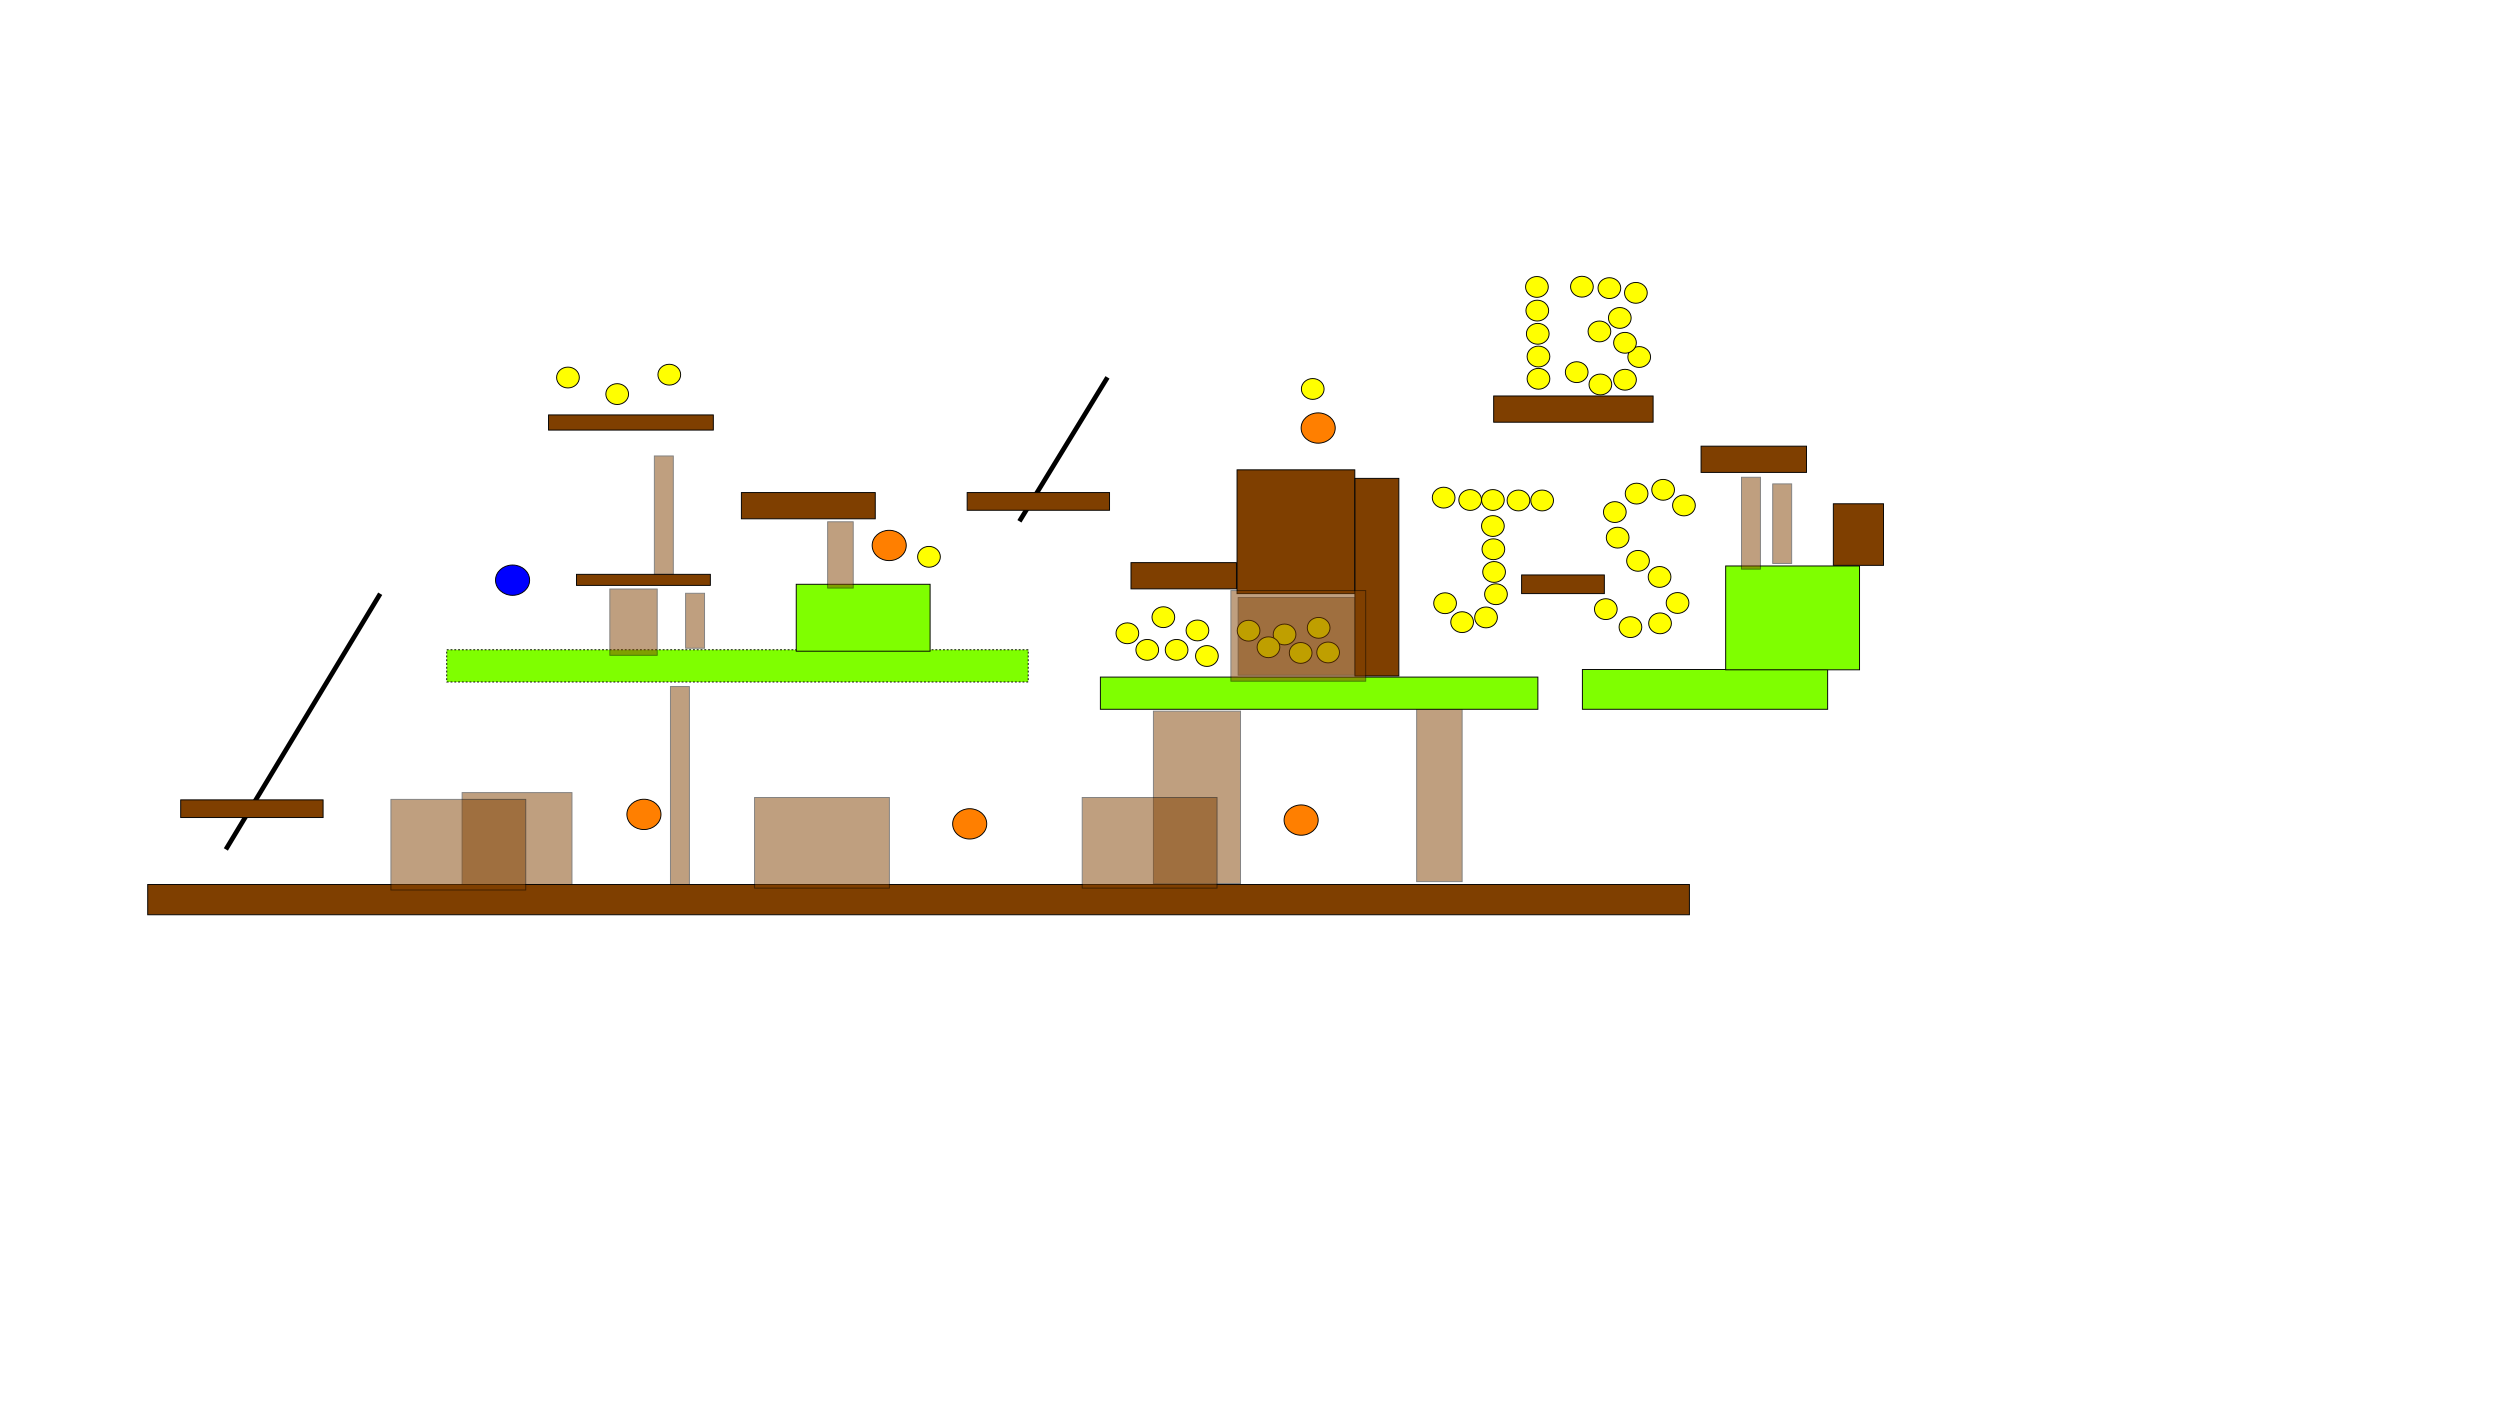
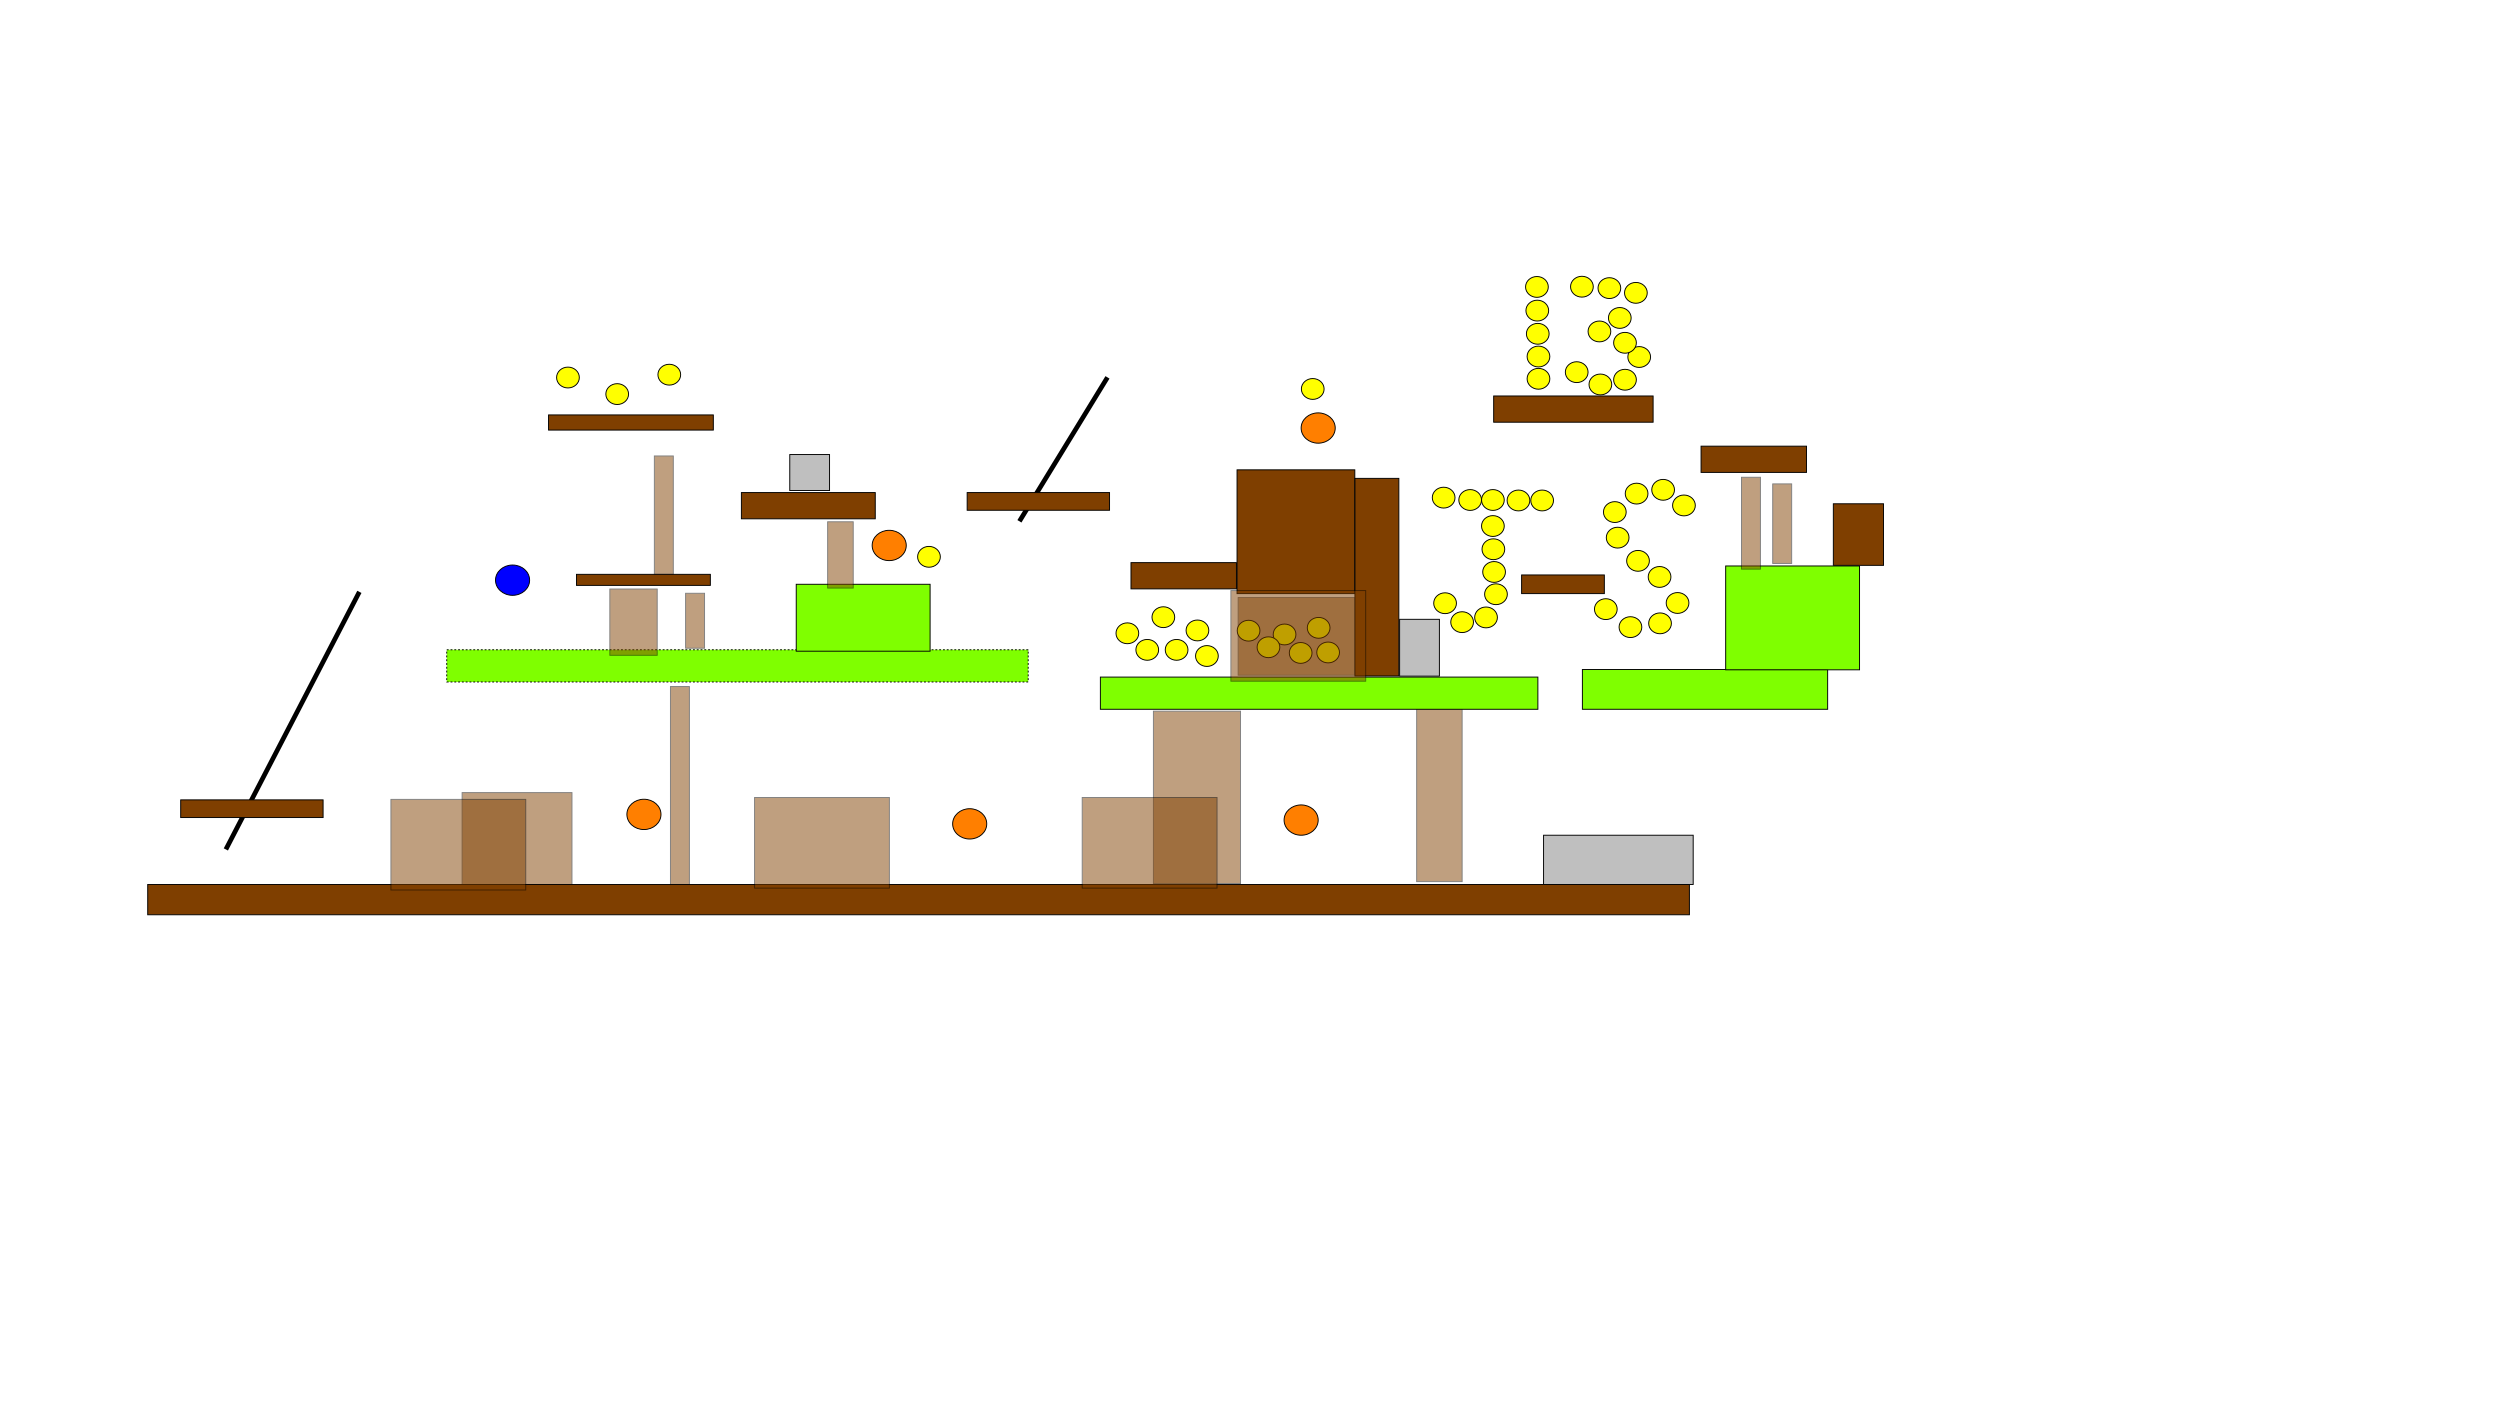
<svg xmlns="http://www.w3.org/2000/svg" width="2640" height="1480">
  <g display="inline">
    <rect opacity="0.5" fill="#7f3f00" stroke-dasharray="null" stroke-linejoin="null" stroke-linecap="null" x="691" y="481.5" width="20" height="125" id="svg_12" stroke="#000000" />
    <rect stroke="#000000" id="svg_54" opacity="0.5" fill="#7f3f00" stroke-dasharray="null" stroke-linejoin="null" stroke-linecap="null" x="724" y="626.5" width="20" height="58" />
    <rect stroke="#000000" id="svg_55" opacity="0.5" fill="#7f3f00" stroke-dasharray="null" stroke-linejoin="null" stroke-linecap="null" x="1872" y="511" width="20" height="84" />
    <rect opacity="0.5" fill="#7f3f00" stroke-dasharray="null" stroke-linejoin="null" stroke-linecap="null" x="1307.5" y="631" width="123" height="82" id="svg_94" stroke="#000000" />
    <line stroke="#000000" id="svg_59 move-svg_18" y2="398.5" x2="1169.5" y1="550.5" x1="1076.5" stroke-linecap="null" stroke-linejoin="null" stroke-dasharray="null" stroke-width="5" fill="none" />
-     <line stroke="#000000" id="svg_59 move-svg_98" y2="627" x2="401.5" y1="897" x1="238.5" stroke-linecap="null" stroke-linejoin="null" stroke-dasharray="null" stroke-width="5" fill="none" />
+     <line stroke="#000000" id="svg_59 move-svg_98" y2="625" x2="379.5" y1="897" x1="238.5" stroke-linecap="null" stroke-linejoin="null" stroke-dasharray="null" stroke-width="5" fill="none" />
    <rect stroke="#000000" id="svg_101" opacity="0.5" fill="#7f3f00" stroke-dasharray="null" stroke-linejoin="null" stroke-linecap="null" x="488" y="837" width="116" height="98" />
    <rect stroke="#000000" id="svg_102" opacity="0.5" fill="#7f3f00" stroke-dasharray="null" stroke-linejoin="null" stroke-linecap="null" x="708" y="725" width="20" height="210" />
    <rect stroke="#000000" id="svg_103" opacity="0.5" fill="#7f3f00" stroke-dasharray="null" stroke-linejoin="null" stroke-linecap="null" x="1496" y="743" width="48" height="188" />
    <rect stroke="#000000" id="svg_104" opacity="0.5" fill="#7f3f00" stroke-dasharray="null" stroke-linejoin="null" stroke-linecap="null" x="1218" y="751" width="92" height="182" />
  </g>
  <g display="inline">
    <rect stroke-dasharray="2,2" fill="#7fff00" stroke="#000000" x="471.767" y="686.163" width="614" height="34" id="svg_1" />
    <rect fill="#7fff00" x="840.823" y="617" width="141.355" height="70.663" id="svg_3" stroke="#000000" />
    <rect fill="#7f3f00" x="579.267" y="438.163" width="174" height="16" stroke="#000000" id="svg_5" />
    <ellipse fill="#0000ff" stroke="#000000" stroke-dasharray="null" stroke-linejoin="null" stroke-linecap="null" cx="541.267" cy="612.663" id="svg_6" rx="18" ry="16" />
    <rect fill="#7f3f00" x="608.767" y="606.499" width="141.355" height="11.664" id="svg_2" stroke="#000000" />
    <ellipse id="svg_14" fill="#ffff00" stroke="#000000" stroke-dasharray="null" stroke-linejoin="null" stroke-linecap="null" cx="981" cy="588" rx="12" ry="11" />
    <ellipse id="svg_80" fill="#ff7f00" stroke="#000000" stroke-dasharray="null" stroke-linejoin="null" stroke-linecap="null" cx="939" cy="576" rx="18" ry="16" />
    <rect fill="#7f3f00" x="782.913" y="520.163" width="141.355" height="27.701" id="svg_4" stroke="#000000" />
    <rect stroke="#000000" id="svg_15" fill="#7fff00" x="1162" y="715" width="462" height="34" />
    <ellipse id="svg_19" fill="#ffff00" stroke="#000000" stroke-dasharray="null" stroke-linejoin="null" stroke-linecap="null" cx="1190.5" cy="668.75" rx="12" ry="11" />
    <ellipse id="svg_20" fill="#ffff00" stroke="#000000" stroke-dasharray="null" stroke-linejoin="null" stroke-linecap="null" cx="1242.5" cy="686.25" rx="12" ry="11" />
    <ellipse id="svg_21" fill="#ffff00" stroke="#000000" stroke-dasharray="null" stroke-linejoin="null" stroke-linecap="null" cx="1228.5" cy="651.75" rx="12" ry="11" />
    <ellipse id="svg_22" fill="#ffff00" stroke="#000000" stroke-dasharray="null" stroke-linejoin="null" stroke-linecap="null" cx="1274.5" cy="692.75" rx="12" ry="11" />
    <ellipse id="svg_23" fill="#ffff00" stroke="#000000" stroke-dasharray="null" stroke-linejoin="null" stroke-linecap="null" cx="1211.5" cy="686.25" rx="12" ry="11" />
    <ellipse id="svg_24" fill="#ffff00" stroke="#000000" stroke-dasharray="null" stroke-linejoin="null" stroke-linecap="null" cx="1264.5" cy="665.75" rx="12" ry="11" />
    <ellipse id="svg_25" fill="#ffff00" stroke="#000000" stroke-dasharray="null" stroke-linejoin="null" stroke-linecap="null" cx="1524.5" cy="525.5" rx="12" ry="11" />
    <ellipse id="svg_26" fill="#ffff00" stroke="#000000" stroke-dasharray="null" stroke-linejoin="null" stroke-linecap="null" cx="1576.5" cy="528" rx="12" ry="11" />
    <ellipse id="svg_27" fill="#ffff00" stroke="#000000" stroke-dasharray="null" stroke-linejoin="null" stroke-linecap="null" cx="1628.5" cy="528.5" rx="12" ry="11" />
    <ellipse id="svg_28" fill="#ffff00" stroke="#000000" stroke-dasharray="null" stroke-linejoin="null" stroke-linecap="null" cx="1576.5" cy="555.5" rx="12" ry="11" />
    <ellipse id="svg_29" fill="#ffff00" stroke="#000000" stroke-dasharray="null" stroke-linejoin="null" stroke-linecap="null" cx="1552.5" cy="528" rx="12" ry="11" />
    <ellipse id="svg_30" fill="#ffff00" stroke="#000000" stroke-dasharray="null" stroke-linejoin="null" stroke-linecap="null" cx="1603.5" cy="528.5" rx="12" ry="11" />
    <ellipse id="svg_31" fill="#ffff00" stroke="#000000" stroke-dasharray="null" stroke-linejoin="null" stroke-linecap="null" cx="1577" cy="580" rx="12" ry="11" />
    <ellipse id="svg_32" fill="#ffff00" stroke="#000000" stroke-dasharray="null" stroke-linejoin="null" stroke-linecap="null" cx="1577.75" cy="604" rx="12" ry="11" />
    <ellipse id="svg_33" fill="#ffff00" stroke="#000000" stroke-dasharray="null" stroke-linejoin="null" stroke-linecap="null" cx="1579.75" cy="627.5" rx="12" ry="11" />
    <ellipse id="svg_34" fill="#ffff00" stroke="#000000" stroke-dasharray="null" stroke-linejoin="null" stroke-linecap="null" cx="1569.25" cy="652" rx="12" ry="11" />
    <ellipse id="svg_35" fill="#ffff00" stroke="#000000" stroke-dasharray="null" stroke-linejoin="null" stroke-linecap="null" cx="1544" cy="657" rx="12" ry="11" />
    <ellipse id="svg_36" fill="#ffff00" stroke="#000000" stroke-dasharray="null" stroke-linejoin="null" stroke-linecap="null" cx="1526" cy="637" rx="12" ry="11" />
    <rect stroke="#000000" id="svg_37" height="42" width="259" y="707" x="1671" stroke-linecap="null" stroke-linejoin="null" stroke-dasharray="null" stroke-width="null" fill="#7fff00" />
    <ellipse id="svg_38" fill="#ffff00" stroke="#000000" stroke-dasharray="null" stroke-linejoin="null" stroke-linecap="null" cx="1705.25" cy="540.75" rx="12" ry="11" />
    <ellipse id="svg_39" fill="#ffff00" stroke="#000000" stroke-dasharray="null" stroke-linejoin="null" stroke-linecap="null" cx="1756.25" cy="517.25" rx="12" ry="11" />
    <ellipse id="svg_40" fill="#ffff00" stroke="#000000" stroke-dasharray="null" stroke-linejoin="null" stroke-linecap="null" cx="1386.25" cy="410.75" rx="12" ry="11" />
    <ellipse id="svg_41" fill="#ffff00" stroke="#000000" stroke-dasharray="null" stroke-linejoin="null" stroke-linecap="null" cx="1708.25" cy="567.75" rx="12" ry="11" />
    <ellipse id="svg_42" fill="#ffff00" stroke="#000000" stroke-dasharray="null" stroke-linejoin="null" stroke-linecap="null" cx="1728.25" cy="521.25" rx="12" ry="11" />
    <ellipse id="svg_43" fill="#ffff00" stroke="#000000" stroke-dasharray="null" stroke-linejoin="null" stroke-linecap="null" cx="1778.25" cy="533.75" rx="12" ry="11" />
    <ellipse id="svg_44" fill="#ffff00" stroke="#000000" stroke-dasharray="null" stroke-linejoin="null" stroke-linecap="null" cx="1729.75" cy="592.25" rx="12" ry="11" />
    <ellipse id="svg_45" fill="#ffff00" stroke="#000000" stroke-dasharray="null" stroke-linejoin="null" stroke-linecap="null" cx="1752.5" cy="609.25" rx="12" ry="11" />
    <ellipse id="svg_46" fill="#ffff00" stroke="#000000" stroke-dasharray="null" stroke-linejoin="null" stroke-linecap="null" cx="1771.5" cy="636.75" rx="12" ry="11" />
    <ellipse id="svg_47" fill="#ffff00" stroke="#000000" stroke-dasharray="null" stroke-linejoin="null" stroke-linecap="null" cx="1753" cy="658.25" rx="12" ry="11" />
    <ellipse id="svg_48" fill="#ffff00" stroke="#000000" stroke-dasharray="null" stroke-linejoin="null" stroke-linecap="null" cx="1721.75" cy="662.25" rx="12" ry="11" />
    <ellipse id="svg_49" fill="#ffff00" stroke="#000000" stroke-dasharray="null" stroke-linejoin="null" stroke-linecap="null" cx="1695.75" cy="643.25" rx="12" ry="11" />
    <rect stroke="#000000" id="svg_51" fill="#7fff00" x="1822.323" y="597.668" width="141.355" height="109.663" />
    <rect id="svg_57" stroke="#000000" fill="#7f3f00" x="1796.323" y="471.15" width="111.355" height="27.701" />
    <rect stroke="#000000" id="svg_58" fill="#7f3f00" x="1577.323" y="418.15" width="168.355" height="27.701" />
    <rect stroke="#000000" id="svg_61" height="65" width="53" y="532" x="1936" stroke-linecap="null" stroke-linejoin="null" stroke-dasharray="null" stroke-width="null" fill="#7f3f00" />
    <ellipse id="svg_62" fill="#ffff00" stroke="#000000" stroke-dasharray="null" stroke-linejoin="null" stroke-linecap="null" cx="1623.375" cy="328" rx="12" ry="11" />
    <ellipse id="svg_63" fill="#ffff00" stroke="#000000" stroke-dasharray="null" stroke-linejoin="null" stroke-linecap="null" cx="1623.875" cy="352.5" rx="12" ry="11" />
    <ellipse id="svg_64" fill="#ffff00" stroke="#000000" stroke-dasharray="null" stroke-linejoin="null" stroke-linecap="null" cx="1624.625" cy="376.5" rx="12" ry="11" />
    <ellipse id="svg_65" fill="#ffff00" stroke="#000000" stroke-dasharray="null" stroke-linejoin="null" stroke-linecap="null" cx="1624.625" cy="400" rx="12" ry="11" />
    <ellipse id="svg_66" fill="#ffff00" stroke="#000000" stroke-dasharray="null" stroke-linejoin="null" stroke-linecap="null" cx="1670.5" cy="302.75" rx="12" ry="11" />
    <ellipse id="svg_67" fill="#ffff00" stroke="#000000" stroke-dasharray="null" stroke-linejoin="null" stroke-linecap="null" cx="1727.5" cy="309.25" rx="12" ry="11" />
    <ellipse id="svg_68" fill="#ffff00" stroke="#000000" stroke-dasharray="null" stroke-linejoin="null" stroke-linecap="null" cx="1699.5" cy="304.25" rx="12" ry="11" />
    <ellipse id="svg_70" fill="#ffff00" stroke="#000000" stroke-dasharray="null" stroke-linejoin="null" stroke-linecap="null" cx="1689" cy="350" rx="12" ry="11" />
    <ellipse id="svg_69" fill="#ffff00" stroke="#000000" stroke-dasharray="null" stroke-linejoin="null" stroke-linecap="null" cx="1710.5" cy="335.75" rx="12" ry="11" />
    <ellipse id="svg_73" fill="#ffff00" stroke="#000000" stroke-dasharray="null" stroke-linejoin="null" stroke-linecap="null" cx="1716" cy="401" rx="12" ry="11" />
    <ellipse id="svg_72" fill="#ffff00" stroke="#000000" stroke-dasharray="null" stroke-linejoin="null" stroke-linecap="null" cx="1731" cy="377" rx="12" ry="11" />
    <ellipse id="svg_71" fill="#ffff00" stroke="#000000" stroke-dasharray="null" stroke-linejoin="null" stroke-linecap="null" cx="1716" cy="362" rx="12" ry="11" />
    <ellipse id="svg_74" fill="#ffff00" stroke="#000000" stroke-dasharray="null" stroke-linejoin="null" stroke-linecap="null" cx="1690" cy="406" rx="12" ry="11" />
    <ellipse id="svg_75" fill="#ffff00" stroke="#000000" stroke-dasharray="null" stroke-linejoin="null" stroke-linecap="null" cx="1665" cy="393" rx="12" ry="11" />
    <ellipse id="svg_76" fill="#ffff00" stroke="#000000" stroke-dasharray="null" stroke-linejoin="null" stroke-linecap="null" cx="1623" cy="303" rx="12" ry="11" />
    <ellipse fill="#ffff00" stroke="#000000" stroke-dasharray="null" stroke-linejoin="null" stroke-linecap="null" cx="1318.5" cy="666" rx="12" ry="11" id="svg_88" />
    <ellipse fill="#ffff00" stroke="#000000" stroke-dasharray="null" stroke-linejoin="null" stroke-linecap="null" cx="1373.5" cy="689.5" rx="12" ry="11" id="svg_89" />
    <ellipse fill="#ffff00" stroke="#000000" stroke-dasharray="null" stroke-linejoin="null" stroke-linecap="null" cx="1356.5" cy="670" rx="12" ry="11" id="svg_90" />
    <ellipse fill="#ffff00" stroke="#000000" stroke-dasharray="null" stroke-linejoin="null" stroke-linecap="null" cx="1402.5" cy="689" rx="12" ry="11" id="svg_91" />
    <ellipse fill="#ffff00" stroke="#000000" stroke-dasharray="null" stroke-linejoin="null" stroke-linecap="null" cx="1339.5" cy="683.5" rx="12" ry="11" id="svg_92" />
    <ellipse fill="#ffff00" stroke="#000000" stroke-dasharray="null" stroke-linejoin="null" stroke-linecap="null" cx="1392.5" cy="663" rx="12" ry="11" id="svg_93" />
    <ellipse id="svg_50" fill="#ff7f00" stroke="#000000" stroke-dasharray="null" stroke-linejoin="null" stroke-linecap="null" cx="1392" cy="452" rx="18" ry="16" />
    <rect fill="#7f3f00" x="1606.823" y="607.15" width="87.355" height="19.701" id="svg_11" stroke="#000000" />
    <ellipse fill="#ffff00" stroke="#000000" stroke-dasharray="null" stroke-linejoin="null" stroke-linecap="null" cx="599.767" cy="398.663" id="svg_7" rx="12" ry="11" />
    <ellipse fill="#ffff00" stroke="#000000" stroke-dasharray="null" stroke-linejoin="null" stroke-linecap="null" cx="651.767" cy="416.163" rx="12" ry="11" id="svg_8" />
    <ellipse fill="#ffff00" stroke="#000000" stroke-dasharray="null" stroke-linejoin="null" stroke-linecap="null" cx="706.767" cy="395.663" rx="12" ry="11" id="svg_9" />
    <rect stroke="#000000" id="svg_17" fill="#7f3f00" x="1194.323" y="594.15" width="111.355" height="27.701" />
    <g id="svg_79">
      <rect id="svg_16" fill="#7f3f00" x="1306.323" y="496.15" width="124.355" height="130.701" stroke="#000000" />
      <rect fill="#7f3f00" x="1430.823" y="505.15" width="46.355" height="208.701" id="svg_87" stroke="#000000" />
    </g>
    <rect stroke="#000000" id="svg_18" fill="#7f3f00" x="1021.323" y="520.168" width="150.355" height="18.664" />
    <rect stroke="#000000" id="svg_82" height="32" width="1628" y="934" x="156" stroke-linecap="null" stroke-linejoin="null" stroke-dasharray="null" stroke-width="null" fill="#7f3f00" />
    <ellipse id="svg_95 speed-40" fill="#ff7f00" stroke="#000000" stroke-dasharray="null" stroke-linejoin="null" stroke-linecap="null" cx="1374" cy="866" rx="18" ry="16" />
    <ellipse id="svg_96 speed-25" fill="#ff7f00" stroke="#000000" stroke-dasharray="null" stroke-linejoin="null" stroke-linecap="null" cx="1024" cy="870" rx="18" ry="16" />
    <ellipse id="svg_97 speed-5" fill="#ff7f00" stroke="#000000" stroke-dasharray="null" stroke-linejoin="null" stroke-linecap="null" cx="680" cy="860" rx="18" ry="16" />
    <rect id="svg_98" stroke="#000000" fill="#7f3f00" x="190.823" y="844.668" width="150.355" height="18.664" />
+     <rect id="svg_106" height="38" width="42" y="480" x="834" stroke-linecap="null" stroke-linejoin="null" stroke-dasharray="null" stroke="#000000" fill="#bfbfbf" />
+     <rect id="svg_107" height="52" width="158" y="882" x="1630" stroke-linecap="null" stroke-linejoin="null" stroke-dasharray="null" stroke="#000000" fill="#bfbfbf" />
+     <rect stroke="#000000" id="svg_108" height="60" width="42" y="654" x="1478" stroke-linecap="null" stroke-linejoin="null" stroke-dasharray="null" fill="#bfbfbf" />
  </g>
  <g display="inline">
    <rect stroke="#000000" opacity="0.5" fill="#7f3f00" stroke-dasharray="null" stroke-linejoin="null" stroke-linecap="null" x="644" y="622" width="50" height="70" id="svg_10" />
    <rect stroke="#000000" id="svg_52" opacity="0.5" fill="#7f3f00" stroke-dasharray="null" stroke-linejoin="null" stroke-linecap="null" x="874" y="551" width="27" height="70" />
    <rect stroke="#000000" id="svg_56" opacity="0.5" fill="#7f3f00" stroke-dasharray="null" stroke-linejoin="null" stroke-linecap="null" x="1839" y="504" width="20" height="97" />
    <rect fill="#7f3f00" x="1299.823" y="623.649" width="142.355" height="95.701" id="svg_86" opacity="0.5" stroke="#000000" />
    <rect id="svg_83" fill="#7f3f00" x="412.823" y="844.149" width="142.355" height="95.701" opacity="0.5" stroke="#000000" />
    <rect id="svg_84" fill="#7f3f00" x="796.823" y="842.149" width="142.355" height="95.701" opacity="0.5" stroke="#000000" />
    <rect id="svg_85" fill="#7f3f00" x="1142.823" y="842.149" width="142.355" height="95.701" opacity="0.5" stroke="#000000" />
  </g>
</svg>
